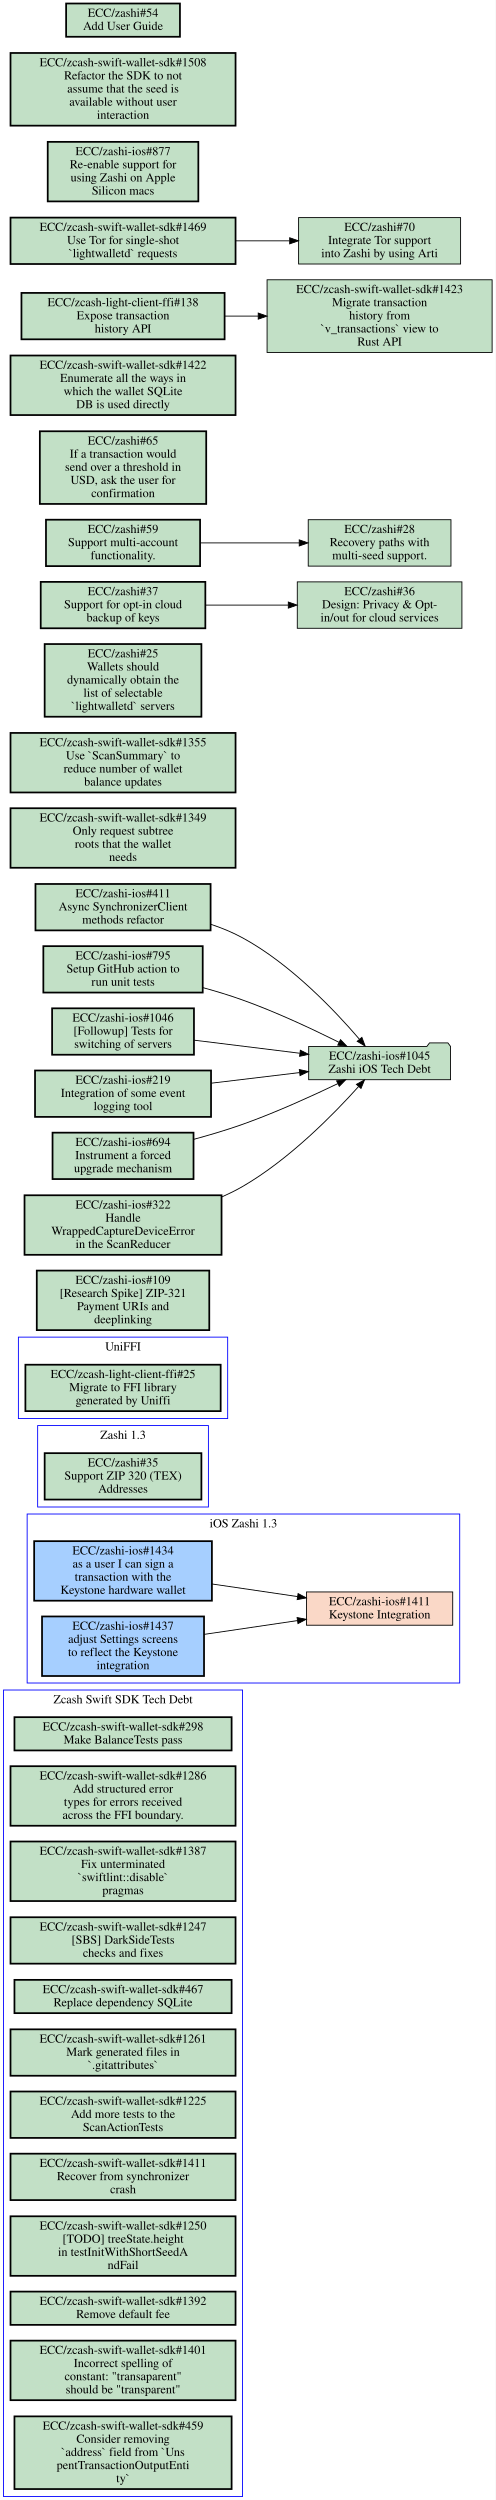
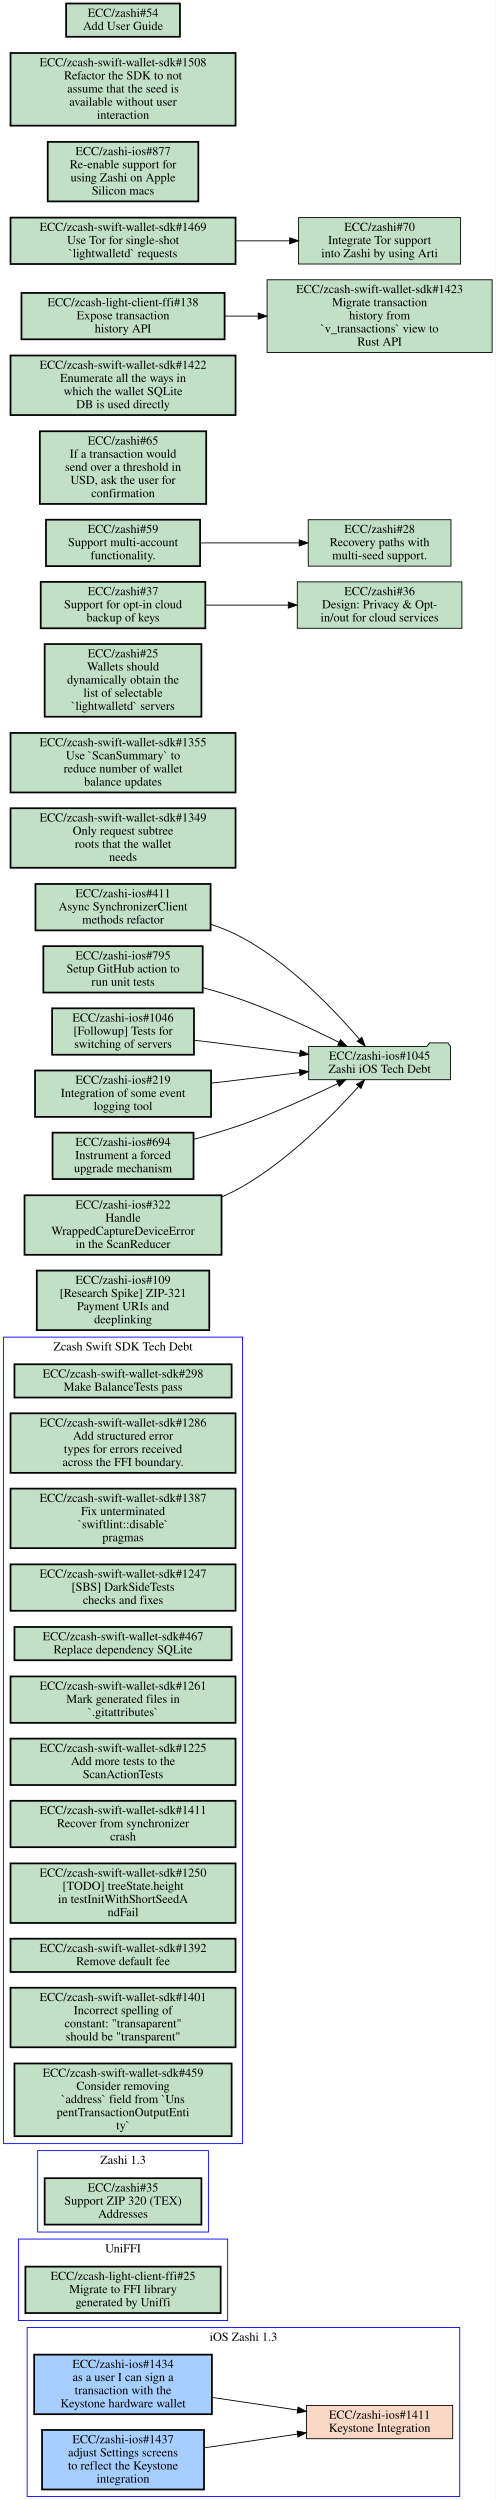
<svg xmlns="http://www.w3.org/2000/svg" xmlns:xlink="http://www.w3.org/1999/xlink" width="566pt" height="2855pt" viewBox="0.00 0.00 566.00 2855.00">
  <g id="graph0" class="graph" transform="scale(1 1) rotate(0) translate(4 2851)">
    <polygon fill="white" stroke="transparent" points="-4,4 -4,-2851 562,-2851 562,4 -4,4" />
    <g id="clust1" class="cluster">
-       <polygon fill="none" stroke="blue" points="27,-929 27,-1122 521,-1122 521,-929 27,-929" />
-       <text text-anchor="middle" x="274" y="-1106.8" font-family="Times,serif" font-size="14.00">iOS Zashi 1.3</text>
+       <polygon fill="none" stroke="blue" points="17,-201 17,-294 256,-294 256,-201 17,-201" />
+       <text text-anchor="middle" x="136.5" y="-278.8" font-family="Times,serif" font-size="14.00">UniFFI</text>
    </g>
    <g id="clust2" class="cluster">
-       <polygon fill="none" stroke="blue" points="39,-1130 39,-1223 234,-1223 234,-1130 39,-1130" />
-       <text text-anchor="middle" x="136.5" y="-1207.8" font-family="Times,serif" font-size="14.00">Zashi 1.3</text>
+       <polygon fill="none" stroke="blue" points="0,-403 0,-1324 273,-1324 273,-403 0,-403" />
+       <text text-anchor="middle" x="136.5" y="-1308.8" font-family="Times,serif" font-size="14.00">Zcash Swift SDK Tech Debt</text>
    </g>
    <g id="clust3" class="cluster">
-       <polygon fill="none" stroke="blue" points="17,-1231 17,-1324 256,-1324 256,-1231 17,-1231" />
-       <text text-anchor="middle" x="136.5" y="-1308.8" font-family="Times,serif" font-size="14.00">UniFFI</text>
+       <polygon fill="none" stroke="blue" points="39,-302 39,-395 234,-395 234,-302 39,-302" />
+       <text text-anchor="middle" x="136.5" y="-379.8" font-family="Times,serif" font-size="14.00">Zashi 1.3</text>
    </g>
    <g id="clust4" class="cluster">
-       <polygon fill="none" stroke="blue" points="0,0 0,-921 273,-921 273,0 0,0" />
-       <text text-anchor="middle" x="136.5" y="-905.8" font-family="Times,serif" font-size="14.00">Zcash Swift SDK Tech Debt</text>
-     </g>
-     <g id="node1" class="node closed">
+       <polygon fill="none" stroke="blue" points="27,0 27,-193 521,-193 521,0 27,0" />
+       <text text-anchor="middle" x="274" y="-177.8" font-family="Times,serif" font-size="14.00">iOS Zashi 1.3</text>
+     </g>
+     <g id="node1" class="node open">
      <g id="a_node1">
-         <a xlink:href="https://github.com/Electric-Coin-Company/zashi-ios/issues/1411" xlink:title="ECC/zashi-ios#1411&#10;Keystone Integration" target="_blank">
-           <polygon fill="#fad8c7" stroke="black" points="513,-1033 346,-1033 346,-995 513,-995 513,-1033" />
-           <text text-anchor="middle" x="429.5" y="-1017.8" font-family="Times,serif" font-size="14.00">ECC/zashi-ios#1411</text>
-           <text text-anchor="middle" x="429.5" y="-1002.8" font-family="Times,serif" font-size="14.00">Keystone Integration</text>
-         </a>
-       </g>
-     </g>
-     <g id="node2" class="node committed">
+         <a xlink:href="https://github.com/Electric-Coin-Company/zcash-light-client-ffi/issues/25" xlink:title="ECC/zcash-light-client-ffi#25&#10;Migrate to FFI library&#10;generated by Uniffi" target="_blank">
+           <polygon fill="#c2e0c6" stroke="black" stroke-width="2" points="248,-262.5 25,-262.5 25,-209.5 248,-209.5 248,-262.5" />
+           <text text-anchor="middle" x="136.5" y="-247.3" font-family="Times,serif" font-size="14.00">ECC/zcash-light-client-ffi#25</text>
+           <text text-anchor="middle" x="136.5" y="-232.3" font-family="Times,serif" font-size="14.00">Migrate to FFI library</text>
+           <text text-anchor="middle" x="136.5" y="-217.3" font-family="Times,serif" font-size="14.00">generated by Uniffi</text>
+         </a>
+       </g>
+     </g>
+     <g id="node2" class="node open">
      <g id="a_node2">
-         <a xlink:href="https://github.com/Electric-Coin-Company/zashi-ios/issues/1434" xlink:title="ECC/zashi-ios#1434&#10;as a user I can sign a&#10;transaction with the&#10;Keystone hardware wallet" target="_blank">
-           <polygon fill="#a6cfff" stroke="black" stroke-width="2" points="238,-1091 35,-1091 35,-1023 238,-1023 238,-1091" />
-           <text text-anchor="middle" x="136.5" y="-1075.8" font-family="Times,serif" font-size="14.00">ECC/zashi-ios#1434</text>
-           <text text-anchor="middle" x="136.5" y="-1060.8" font-family="Times,serif" font-size="14.00">as a user I can sign a</text>
-           <text text-anchor="middle" x="136.5" y="-1045.8" font-family="Times,serif" font-size="14.00">transaction with the</text>
-           <text text-anchor="middle" x="136.5" y="-1030.8" font-family="Times,serif" font-size="14.00">Keystone hardware wallet</text>
-         </a>
-       </g>
-     </g>
-     <g id="edge1" class="edge">
-       <path fill="none" stroke="black" d="M238.05,-1042.1C269.78,-1037.5 304.66,-1032.3 335.81,-1027.7" />
-       <polygon fill="black" stroke="black" points="336.41,-1031.15 345.78,-1026.2 335.37,-1024.23 336.41,-1031.15" />
-     </g>
-     <g id="node3" class="node committed">
+         <a xlink:href="https://github.com/Electric-Coin-Company/zcash-swift-wallet-sdk/issues/298" xlink:title="ECC/zcash-swift-wallet-sdk#298&#10;Make BalanceTests pass" target="_blank">
+           <polygon fill="#c2e0c6" stroke="black" stroke-width="2" points="260.5,-1293 12.5,-1293 12.5,-1255 260.5,-1255 260.5,-1293" />
+           <text text-anchor="middle" x="136.5" y="-1277.8" font-family="Times,serif" font-size="14.00">ECC/zcash-swift-wallet-sdk#298</text>
+           <text text-anchor="middle" x="136.5" y="-1262.8" font-family="Times,serif" font-size="14.00">Make BalanceTests pass</text>
+         </a>
+       </g>
+     </g>
+     <g id="node3" class="node open">
      <g id="a_node3">
-         <a xlink:href="https://github.com/Electric-Coin-Company/zashi-ios/issues/1437" xlink:title="ECC/zashi-ios#1437&#10;adjust Settings screens&#10;to reflect the Keystone&#10;integration" target="_blank">
-           <polygon fill="#a6cfff" stroke="black" stroke-width="2" points="229,-1005 44,-1005 44,-937 229,-937 229,-1005" />
-           <text text-anchor="middle" x="136.5" y="-989.8" font-family="Times,serif" font-size="14.00">ECC/zashi-ios#1437</text>
-           <text text-anchor="middle" x="136.5" y="-974.8" font-family="Times,serif" font-size="14.00">adjust Settings screens</text>
-           <text text-anchor="middle" x="136.5" y="-959.8" font-family="Times,serif" font-size="14.00">to reflect the Keystone</text>
-           <text text-anchor="middle" x="136.5" y="-944.8" font-family="Times,serif" font-size="14.00">integration</text>
-         </a>
-       </g>
-     </g>
-     <g id="edge2" class="edge">
-       <path fill="none" stroke="black" d="M229.17,-984.55C263.14,-989.57 301.66,-995.3 335.72,-1000.3" />
-       <polygon fill="black" stroke="black" points="335.26,-1003.77 345.67,-1001.8 336.3,-996.85 335.26,-1003.77" />
+         <a xlink:href="https://github.com/Electric-Coin-Company/zcash-swift-wallet-sdk/issues/1286" xlink:title="ECC/zcash-swift-wallet-sdk#1286&#10;Add structured error&#10;types for errors received&#10;across the FFI boundary." target="_blank">
+           <polygon fill="#c2e0c6" stroke="black" stroke-width="2" points="265,-1237 8,-1237 8,-1169 265,-1169 265,-1237" />
+           <text text-anchor="middle" x="136.5" y="-1221.8" font-family="Times,serif" font-size="14.00">ECC/zcash-swift-wallet-sdk#1286</text>
+           <text text-anchor="middle" x="136.5" y="-1206.8" font-family="Times,serif" font-size="14.00">Add structured error</text>
+           <text text-anchor="middle" x="136.5" y="-1191.8" font-family="Times,serif" font-size="14.00">types for errors received</text>
+           <text text-anchor="middle" x="136.5" y="-1176.8" font-family="Times,serif" font-size="14.00">across the FFI boundary.</text>
+         </a>
+       </g>
    </g>
    <g id="node4" class="node open">
      <g id="a_node4">
-         <a xlink:href="https://github.com/Electric-Coin-Company/zashi/issues/35" xlink:title="ECC/zashi#35&#10;Support ZIP 320 (TEX)&#10;Addresses" target="_blank">
-           <polygon fill="#c2e0c6" stroke="black" stroke-width="2" points="226,-1191.5 47,-1191.5 47,-1138.5 226,-1138.5 226,-1191.5" />
-           <text text-anchor="middle" x="136.5" y="-1176.3" font-family="Times,serif" font-size="14.00">ECC/zashi#35</text>
-           <text text-anchor="middle" x="136.5" y="-1161.3" font-family="Times,serif" font-size="14.00">Support ZIP 320 (TEX)</text>
-           <text text-anchor="middle" x="136.5" y="-1146.3" font-family="Times,serif" font-size="14.00">Addresses</text>
+         <a xlink:href="https://github.com/Electric-Coin-Company/zcash-swift-wallet-sdk/issues/1387" xlink:title="ECC/zcash-swift-wallet-sdk#1387&#10;Fix unterminated&#10;`swiftlint::disable`&#10;pragmas" target="_blank">
+           <polygon fill="#c2e0c6" stroke="black" stroke-width="2" points="265,-1151 8,-1151 8,-1083 265,-1083 265,-1151" />
+           <text text-anchor="middle" x="136.5" y="-1135.8" font-family="Times,serif" font-size="14.00">ECC/zcash-swift-wallet-sdk#1387</text>
+           <text text-anchor="middle" x="136.5" y="-1120.8" font-family="Times,serif" font-size="14.00">Fix unterminated</text>
+           <text text-anchor="middle" x="136.5" y="-1105.8" font-family="Times,serif" font-size="14.00">`swiftlint::disable`</text>
+           <text text-anchor="middle" x="136.5" y="-1090.8" font-family="Times,serif" font-size="14.00">pragmas</text>
        </a>
      </g>
    </g>
    <g id="node5" class="node open">
      <g id="a_node5">
-         <a xlink:href="https://github.com/Electric-Coin-Company/zcash-light-client-ffi/issues/25" xlink:title="ECC/zcash-light-client-ffi#25&#10;Migrate to FFI library&#10;generated by Uniffi" target="_blank">
-           <polygon fill="#c2e0c6" stroke="black" stroke-width="2" points="248,-1292.5 25,-1292.5 25,-1239.5 248,-1239.5 248,-1292.5" />
-           <text text-anchor="middle" x="136.5" y="-1277.3" font-family="Times,serif" font-size="14.00">ECC/zcash-light-client-ffi#25</text>
-           <text text-anchor="middle" x="136.5" y="-1262.3" font-family="Times,serif" font-size="14.00">Migrate to FFI library</text>
-           <text text-anchor="middle" x="136.5" y="-1247.3" font-family="Times,serif" font-size="14.00">generated by Uniffi</text>
+         <a xlink:href="https://github.com/Electric-Coin-Company/zcash-swift-wallet-sdk/issues/1247" xlink:title="ECC/zcash-swift-wallet-sdk#1247&#10;[SBS] DarkSideTests&#10;checks and fixes" target="_blank">
+           <polygon fill="#c2e0c6" stroke="black" stroke-width="2" points="265,-1064.5 8,-1064.5 8,-1011.5 265,-1011.5 265,-1064.5" />
+           <text text-anchor="middle" x="136.5" y="-1049.3" font-family="Times,serif" font-size="14.00">ECC/zcash-swift-wallet-sdk#1247</text>
+           <text text-anchor="middle" x="136.5" y="-1034.3" font-family="Times,serif" font-size="14.00">[SBS] DarkSideTests</text>
+           <text text-anchor="middle" x="136.5" y="-1019.3" font-family="Times,serif" font-size="14.00">checks and fixes</text>
        </a>
      </g>
    </g>
    <g id="node6" class="node open">
      <g id="a_node6">
-         <a xlink:href="https://github.com/Electric-Coin-Company/zcash-swift-wallet-sdk/issues/298" xlink:title="ECC/zcash-swift-wallet-sdk#298&#10;Make BalanceTests pass" target="_blank">
-           <polygon fill="#c2e0c6" stroke="black" stroke-width="2" points="260.5,-890 12.5,-890 12.5,-852 260.5,-852 260.5,-890" />
-           <text text-anchor="middle" x="136.5" y="-874.8" font-family="Times,serif" font-size="14.00">ECC/zcash-swift-wallet-sdk#298</text>
-           <text text-anchor="middle" x="136.5" y="-859.8" font-family="Times,serif" font-size="14.00">Make BalanceTests pass</text>
+         <a xlink:href="https://github.com/Electric-Coin-Company/zcash-swift-wallet-sdk/issues/467" xlink:title="ECC/zcash-swift-wallet-sdk#467&#10;Replace dependency SQLite" target="_blank">
+           <polygon fill="#c2e0c6" stroke="black" stroke-width="2" points="260.5,-993 12.5,-993 12.5,-955 260.5,-955 260.5,-993" />
+           <text text-anchor="middle" x="136.5" y="-977.8" font-family="Times,serif" font-size="14.00">ECC/zcash-swift-wallet-sdk#467</text>
+           <text text-anchor="middle" x="136.5" y="-962.8" font-family="Times,serif" font-size="14.00">Replace dependency SQLite</text>
        </a>
      </g>
    </g>
    <g id="node7" class="node open">
      <g id="a_node7">
-         <a xlink:href="https://github.com/Electric-Coin-Company/zcash-swift-wallet-sdk/issues/1286" xlink:title="ECC/zcash-swift-wallet-sdk#1286&#10;Add structured error&#10;types for errors received&#10;across the FFI boundary." target="_blank">
-           <polygon fill="#c2e0c6" stroke="black" stroke-width="2" points="265,-834 8,-834 8,-766 265,-766 265,-834" />
-           <text text-anchor="middle" x="136.5" y="-818.8" font-family="Times,serif" font-size="14.00">ECC/zcash-swift-wallet-sdk#1286</text>
-           <text text-anchor="middle" x="136.5" y="-803.8" font-family="Times,serif" font-size="14.00">Add structured error</text>
-           <text text-anchor="middle" x="136.5" y="-788.8" font-family="Times,serif" font-size="14.00">types for errors received</text>
-           <text text-anchor="middle" x="136.5" y="-773.8" font-family="Times,serif" font-size="14.00">across the FFI boundary.</text>
+         <a xlink:href="https://github.com/Electric-Coin-Company/zcash-swift-wallet-sdk/issues/1261" xlink:title="ECC/zcash-swift-wallet-sdk#1261&#10;Mark generated files in&#10;`.gitattributes`" target="_blank">
+           <polygon fill="#c2e0c6" stroke="black" stroke-width="2" points="265,-936.5 8,-936.5 8,-883.5 265,-883.5 265,-936.5" />
+           <text text-anchor="middle" x="136.5" y="-921.3" font-family="Times,serif" font-size="14.00">ECC/zcash-swift-wallet-sdk#1261</text>
+           <text text-anchor="middle" x="136.5" y="-906.3" font-family="Times,serif" font-size="14.00">Mark generated files in</text>
+           <text text-anchor="middle" x="136.5" y="-891.3" font-family="Times,serif" font-size="14.00">`.gitattributes`</text>
        </a>
      </g>
    </g>
    <g id="node8" class="node open">
      <g id="a_node8">
-         <a xlink:href="https://github.com/Electric-Coin-Company/zcash-swift-wallet-sdk/issues/1387" xlink:title="ECC/zcash-swift-wallet-sdk#1387&#10;Fix unterminated&#10;`swiftlint::disable`&#10;pragmas" target="_blank">
-           <polygon fill="#c2e0c6" stroke="black" stroke-width="2" points="265,-748 8,-748 8,-680 265,-680 265,-748" />
-           <text text-anchor="middle" x="136.5" y="-732.8" font-family="Times,serif" font-size="14.00">ECC/zcash-swift-wallet-sdk#1387</text>
-           <text text-anchor="middle" x="136.5" y="-717.8" font-family="Times,serif" font-size="14.00">Fix unterminated</text>
-           <text text-anchor="middle" x="136.5" y="-702.8" font-family="Times,serif" font-size="14.00">`swiftlint::disable`</text>
-           <text text-anchor="middle" x="136.5" y="-687.8" font-family="Times,serif" font-size="14.00">pragmas</text>
+         <a xlink:href="https://github.com/Electric-Coin-Company/zcash-swift-wallet-sdk/issues/1225" xlink:title="ECC/zcash-swift-wallet-sdk#1225&#10;Add more tests to the&#10;ScanActionTests" target="_blank">
+           <polygon fill="#c2e0c6" stroke="black" stroke-width="2" points="265,-865.5 8,-865.5 8,-812.5 265,-812.5 265,-865.5" />
+           <text text-anchor="middle" x="136.5" y="-850.3" font-family="Times,serif" font-size="14.00">ECC/zcash-swift-wallet-sdk#1225</text>
+           <text text-anchor="middle" x="136.5" y="-835.3" font-family="Times,serif" font-size="14.00">Add more tests to the</text>
+           <text text-anchor="middle" x="136.5" y="-820.3" font-family="Times,serif" font-size="14.00">ScanActionTests</text>
        </a>
      </g>
    </g>
    <g id="node9" class="node open">
      <g id="a_node9">
-         <a xlink:href="https://github.com/Electric-Coin-Company/zcash-swift-wallet-sdk/issues/1247" xlink:title="ECC/zcash-swift-wallet-sdk#1247&#10;[SBS] DarkSideTests&#10;checks and fixes" target="_blank">
-           <polygon fill="#c2e0c6" stroke="black" stroke-width="2" points="265,-661.5 8,-661.5 8,-608.5 265,-608.5 265,-661.5" />
-           <text text-anchor="middle" x="136.5" y="-646.3" font-family="Times,serif" font-size="14.00">ECC/zcash-swift-wallet-sdk#1247</text>
-           <text text-anchor="middle" x="136.5" y="-631.3" font-family="Times,serif" font-size="14.00">[SBS] DarkSideTests</text>
-           <text text-anchor="middle" x="136.5" y="-616.3" font-family="Times,serif" font-size="14.00">checks and fixes</text>
+         <a xlink:href="https://github.com/Electric-Coin-Company/zcash-swift-wallet-sdk/issues/1411" xlink:title="ECC/zcash-swift-wallet-sdk#1411&#10;Recover from synchronizer&#10;crash" target="_blank">
+           <polygon fill="#c2e0c6" stroke="black" stroke-width="2" points="265,-794.5 8,-794.5 8,-741.5 265,-741.5 265,-794.5" />
+           <text text-anchor="middle" x="136.5" y="-779.3" font-family="Times,serif" font-size="14.00">ECC/zcash-swift-wallet-sdk#1411</text>
+           <text text-anchor="middle" x="136.5" y="-764.3" font-family="Times,serif" font-size="14.00">Recover from synchronizer</text>
+           <text text-anchor="middle" x="136.5" y="-749.3" font-family="Times,serif" font-size="14.00">crash</text>
        </a>
      </g>
    </g>
    <g id="node10" class="node open">
      <g id="a_node10">
-         <a xlink:href="https://github.com/Electric-Coin-Company/zcash-swift-wallet-sdk/issues/467" xlink:title="ECC/zcash-swift-wallet-sdk#467&#10;Replace dependency SQLite" target="_blank">
-           <polygon fill="#c2e0c6" stroke="black" stroke-width="2" points="260.5,-590 12.5,-590 12.5,-552 260.5,-552 260.5,-590" />
-           <text text-anchor="middle" x="136.5" y="-574.8" font-family="Times,serif" font-size="14.00">ECC/zcash-swift-wallet-sdk#467</text>
-           <text text-anchor="middle" x="136.5" y="-559.8" font-family="Times,serif" font-size="14.00">Replace dependency SQLite</text>
+         <a xlink:href="https://github.com/Electric-Coin-Company/zcash-swift-wallet-sdk/issues/1250" xlink:title="ECC/zcash-swift-wallet-sdk#1250&#10;[TODO] treeState.height&#10;in testInitWithShortSeedA&#10;ndFail" target="_blank">
+           <polygon fill="#c2e0c6" stroke="black" stroke-width="2" points="265,-723 8,-723 8,-655 265,-655 265,-723" />
+           <text text-anchor="middle" x="136.5" y="-707.8" font-family="Times,serif" font-size="14.00">ECC/zcash-swift-wallet-sdk#1250</text>
+           <text text-anchor="middle" x="136.5" y="-692.8" font-family="Times,serif" font-size="14.00">[TODO] treeState.height</text>
+           <text text-anchor="middle" x="136.5" y="-677.8" font-family="Times,serif" font-size="14.00">in testInitWithShortSeedA</text>
+           <text text-anchor="middle" x="136.5" y="-662.8" font-family="Times,serif" font-size="14.00">ndFail</text>
        </a>
      </g>
    </g>
    <g id="node11" class="node open">
      <g id="a_node11">
-         <a xlink:href="https://github.com/Electric-Coin-Company/zcash-swift-wallet-sdk/issues/1261" xlink:title="ECC/zcash-swift-wallet-sdk#1261&#10;Mark generated files in&#10;`.gitattributes`" target="_blank">
-           <polygon fill="#c2e0c6" stroke="black" stroke-width="2" points="265,-533.5 8,-533.5 8,-480.5 265,-480.5 265,-533.5" />
-           <text text-anchor="middle" x="136.5" y="-518.3" font-family="Times,serif" font-size="14.00">ECC/zcash-swift-wallet-sdk#1261</text>
-           <text text-anchor="middle" x="136.5" y="-503.3" font-family="Times,serif" font-size="14.00">Mark generated files in</text>
-           <text text-anchor="middle" x="136.5" y="-488.3" font-family="Times,serif" font-size="14.00">`.gitattributes`</text>
+         <a xlink:href="https://github.com/Electric-Coin-Company/zcash-swift-wallet-sdk/issues/1392" xlink:title="ECC/zcash-swift-wallet-sdk#1392&#10;Remove default fee" target="_blank">
+           <polygon fill="#c2e0c6" stroke="black" stroke-width="2" points="265,-637 8,-637 8,-599 265,-599 265,-637" />
+           <text text-anchor="middle" x="136.5" y="-621.8" font-family="Times,serif" font-size="14.00">ECC/zcash-swift-wallet-sdk#1392</text>
+           <text text-anchor="middle" x="136.5" y="-606.8" font-family="Times,serif" font-size="14.00">Remove default fee</text>
        </a>
      </g>
    </g>
    <g id="node12" class="node open">
      <g id="a_node12">
-         <a xlink:href="https://github.com/Electric-Coin-Company/zcash-swift-wallet-sdk/issues/1225" xlink:title="ECC/zcash-swift-wallet-sdk#1225&#10;Add more tests to the&#10;ScanActionTests" target="_blank">
-           <polygon fill="#c2e0c6" stroke="black" stroke-width="2" points="265,-462.5 8,-462.5 8,-409.5 265,-409.5 265,-462.5" />
-           <text text-anchor="middle" x="136.5" y="-447.3" font-family="Times,serif" font-size="14.00">ECC/zcash-swift-wallet-sdk#1225</text>
-           <text text-anchor="middle" x="136.5" y="-432.3" font-family="Times,serif" font-size="14.00">Add more tests to the</text>
-           <text text-anchor="middle" x="136.5" y="-417.3" font-family="Times,serif" font-size="14.00">ScanActionTests</text>
+         <a xlink:href="https://github.com/Electric-Coin-Company/zcash-swift-wallet-sdk/issues/1401" xlink:title="ECC/zcash-swift-wallet-sdk#1401&#10;Incorrect spelling of&#10;constant: &quot;transaparent&quot;&#10;should be &quot;transparent&quot;" target="_blank">
+           <polygon fill="#c2e0c6" stroke="black" stroke-width="2" points="265,-581 8,-581 8,-513 265,-513 265,-581" />
+           <text text-anchor="middle" x="136.5" y="-565.8" font-family="Times,serif" font-size="14.00">ECC/zcash-swift-wallet-sdk#1401</text>
+           <text text-anchor="middle" x="136.5" y="-550.8" font-family="Times,serif" font-size="14.00">Incorrect spelling of</text>
+           <text text-anchor="middle" x="136.5" y="-535.8" font-family="Times,serif" font-size="14.00">constant: "transaparent"</text>
+           <text text-anchor="middle" x="136.5" y="-520.8" font-family="Times,serif" font-size="14.00">should be "transparent"</text>
        </a>
      </g>
    </g>
    <g id="node13" class="node open">
      <g id="a_node13">
-         <a xlink:href="https://github.com/Electric-Coin-Company/zcash-swift-wallet-sdk/issues/1411" xlink:title="ECC/zcash-swift-wallet-sdk#1411&#10;Recover from synchronizer&#10;crash" target="_blank">
-           <polygon fill="#c2e0c6" stroke="black" stroke-width="2" points="265,-391.5 8,-391.5 8,-338.5 265,-338.5 265,-391.5" />
-           <text text-anchor="middle" x="136.5" y="-376.3" font-family="Times,serif" font-size="14.00">ECC/zcash-swift-wallet-sdk#1411</text>
-           <text text-anchor="middle" x="136.5" y="-361.3" font-family="Times,serif" font-size="14.00">Recover from synchronizer</text>
-           <text text-anchor="middle" x="136.5" y="-346.3" font-family="Times,serif" font-size="14.00">crash</text>
+         <a xlink:href="https://github.com/Electric-Coin-Company/zcash-swift-wallet-sdk/issues/459" xlink:title="ECC/zcash-swift-wallet-sdk#459&#10;Consider removing&#10;`address` field from `Uns&#10;pentTransactionOutputEnti&#10;ty`" target="_blank">
+           <polygon fill="#c2e0c6" stroke="black" stroke-width="2" points="260.5,-494.5 12.5,-494.5 12.5,-411.5 260.5,-411.5 260.5,-494.5" />
+           <text text-anchor="middle" x="136.5" y="-479.3" font-family="Times,serif" font-size="14.00">ECC/zcash-swift-wallet-sdk#459</text>
+           <text text-anchor="middle" x="136.5" y="-464.3" font-family="Times,serif" font-size="14.00">Consider removing</text>
+           <text text-anchor="middle" x="136.5" y="-449.3" font-family="Times,serif" font-size="14.00">`address` field from `Uns</text>
+           <text text-anchor="middle" x="136.5" y="-434.3" font-family="Times,serif" font-size="14.00">pentTransactionOutputEnti</text>
+           <text text-anchor="middle" x="136.5" y="-419.3" font-family="Times,serif" font-size="14.00">ty`</text>
        </a>
      </g>
    </g>
    <g id="node14" class="node open">
      <g id="a_node14">
-         <a xlink:href="https://github.com/Electric-Coin-Company/zcash-swift-wallet-sdk/issues/1250" xlink:title="ECC/zcash-swift-wallet-sdk#1250&#10;[TODO] treeState.height&#10;in testInitWithShortSeedA&#10;ndFail" target="_blank">
-           <polygon fill="#c2e0c6" stroke="black" stroke-width="2" points="265,-320 8,-320 8,-252 265,-252 265,-320" />
-           <text text-anchor="middle" x="136.5" y="-304.8" font-family="Times,serif" font-size="14.00">ECC/zcash-swift-wallet-sdk#1250</text>
-           <text text-anchor="middle" x="136.5" y="-289.8" font-family="Times,serif" font-size="14.00">[TODO] treeState.height</text>
-           <text text-anchor="middle" x="136.5" y="-274.8" font-family="Times,serif" font-size="14.00">in testInitWithShortSeedA</text>
-           <text text-anchor="middle" x="136.5" y="-259.8" font-family="Times,serif" font-size="14.00">ndFail</text>
-         </a>
-       </g>
-     </g>
-     <g id="node15" class="node open">
+         <a xlink:href="https://github.com/Electric-Coin-Company/zashi/issues/35" xlink:title="ECC/zashi#35&#10;Support ZIP 320 (TEX)&#10;Addresses" target="_blank">
+           <polygon fill="#c2e0c6" stroke="black" stroke-width="2" points="226,-363.5 47,-363.5 47,-310.5 226,-310.5 226,-363.5" />
+           <text text-anchor="middle" x="136.5" y="-348.3" font-family="Times,serif" font-size="14.00">ECC/zashi#35</text>
+           <text text-anchor="middle" x="136.5" y="-333.3" font-family="Times,serif" font-size="14.00">Support ZIP 320 (TEX)</text>
+           <text text-anchor="middle" x="136.5" y="-318.3" font-family="Times,serif" font-size="14.00">Addresses</text>
+         </a>
+       </g>
+     </g>
+     <g id="node15" class="node closed">
      <g id="a_node15">
-         <a xlink:href="https://github.com/Electric-Coin-Company/zcash-swift-wallet-sdk/issues/1392" xlink:title="ECC/zcash-swift-wallet-sdk#1392&#10;Remove default fee" target="_blank">
-           <polygon fill="#c2e0c6" stroke="black" stroke-width="2" points="265,-234 8,-234 8,-196 265,-196 265,-234" />
-           <text text-anchor="middle" x="136.5" y="-218.8" font-family="Times,serif" font-size="14.00">ECC/zcash-swift-wallet-sdk#1392</text>
-           <text text-anchor="middle" x="136.5" y="-203.8" font-family="Times,serif" font-size="14.00">Remove default fee</text>
-         </a>
-       </g>
-     </g>
-     <g id="node16" class="node open">
+         <a xlink:href="https://github.com/Electric-Coin-Company/zashi-ios/issues/1411" xlink:title="ECC/zashi-ios#1411&#10;Keystone Integration" target="_blank">
+           <polygon fill="#fad8c7" stroke="black" points="513,-104 346,-104 346,-66 513,-66 513,-104" />
+           <text text-anchor="middle" x="429.5" y="-88.8" font-family="Times,serif" font-size="14.00">ECC/zashi-ios#1411</text>
+           <text text-anchor="middle" x="429.5" y="-73.8" font-family="Times,serif" font-size="14.00">Keystone Integration</text>
+         </a>
+       </g>
+     </g>
+     <g id="node16" class="node committed">
      <g id="a_node16">
-         <a xlink:href="https://github.com/Electric-Coin-Company/zcash-swift-wallet-sdk/issues/1401" xlink:title="ECC/zcash-swift-wallet-sdk#1401&#10;Incorrect spelling of&#10;constant: &quot;transaparent&quot;&#10;should be &quot;transparent&quot;" target="_blank">
-           <polygon fill="#c2e0c6" stroke="black" stroke-width="2" points="265,-178 8,-178 8,-110 265,-110 265,-178" />
-           <text text-anchor="middle" x="136.5" y="-162.8" font-family="Times,serif" font-size="14.00">ECC/zcash-swift-wallet-sdk#1401</text>
-           <text text-anchor="middle" x="136.5" y="-147.8" font-family="Times,serif" font-size="14.00">Incorrect spelling of</text>
-           <text text-anchor="middle" x="136.5" y="-132.8" font-family="Times,serif" font-size="14.00">constant: "transaparent"</text>
-           <text text-anchor="middle" x="136.5" y="-117.8" font-family="Times,serif" font-size="14.00">should be "transparent"</text>
-         </a>
-       </g>
-     </g>
-     <g id="node17" class="node open">
+         <a xlink:href="https://github.com/Electric-Coin-Company/zashi-ios/issues/1434" xlink:title="ECC/zashi-ios#1434&#10;as a user I can sign a&#10;transaction with the&#10;Keystone hardware wallet" target="_blank">
+           <polygon fill="#a6cfff" stroke="black" stroke-width="2" points="238,-162 35,-162 35,-94 238,-94 238,-162" />
+           <text text-anchor="middle" x="136.5" y="-146.8" font-family="Times,serif" font-size="14.00">ECC/zashi-ios#1434</text>
+           <text text-anchor="middle" x="136.5" y="-131.8" font-family="Times,serif" font-size="14.00">as a user I can sign a</text>
+           <text text-anchor="middle" x="136.5" y="-116.8" font-family="Times,serif" font-size="14.00">transaction with the</text>
+           <text text-anchor="middle" x="136.5" y="-101.8" font-family="Times,serif" font-size="14.00">Keystone hardware wallet</text>
+         </a>
+       </g>
+     </g>
+     <g id="edge1" class="edge">
+       <path fill="none" stroke="black" d="M238.05,-113.14C269.78,-108.45 304.66,-103.3 335.81,-98.7" />
+       <polygon fill="black" stroke="black" points="336.4,-102.15 345.78,-97.22 335.37,-95.23 336.4,-102.15" />
+     </g>
+     <g id="node17" class="node committed">
      <g id="a_node17">
-         <a xlink:href="https://github.com/Electric-Coin-Company/zcash-swift-wallet-sdk/issues/459" xlink:title="ECC/zcash-swift-wallet-sdk#459&#10;Consider removing&#10;`address` field from `Uns&#10;pentTransactionOutputEnti&#10;ty`" target="_blank">
-           <polygon fill="#c2e0c6" stroke="black" stroke-width="2" points="260.5,-91.5 12.5,-91.5 12.5,-8.5 260.5,-8.5 260.5,-91.5" />
-           <text text-anchor="middle" x="136.5" y="-76.3" font-family="Times,serif" font-size="14.00">ECC/zcash-swift-wallet-sdk#459</text>
-           <text text-anchor="middle" x="136.5" y="-61.3" font-family="Times,serif" font-size="14.00">Consider removing</text>
-           <text text-anchor="middle" x="136.5" y="-46.3" font-family="Times,serif" font-size="14.00">`address` field from `Uns</text>
-           <text text-anchor="middle" x="136.5" y="-31.3" font-family="Times,serif" font-size="14.00">pentTransactionOutputEnti</text>
-           <text text-anchor="middle" x="136.5" y="-16.3" font-family="Times,serif" font-size="14.00">ty`</text>
-         </a>
-       </g>
+         <a xlink:href="https://github.com/Electric-Coin-Company/zashi-ios/issues/1437" xlink:title="ECC/zashi-ios#1437&#10;adjust Settings screens&#10;to reflect the Keystone&#10;integration" target="_blank">
+           <polygon fill="#a6cfff" stroke="black" stroke-width="2" points="229,-76 44,-76 44,-8 229,-8 229,-76" />
+           <text text-anchor="middle" x="136.5" y="-60.8" font-family="Times,serif" font-size="14.00">ECC/zashi-ios#1437</text>
+           <text text-anchor="middle" x="136.5" y="-45.8" font-family="Times,serif" font-size="14.00">adjust Settings screens</text>
+           <text text-anchor="middle" x="136.5" y="-30.8" font-family="Times,serif" font-size="14.00">to reflect the Keystone</text>
+           <text text-anchor="middle" x="136.5" y="-15.8" font-family="Times,serif" font-size="14.00">integration</text>
+         </a>
+       </g>
+     </g>
+     <g id="edge2" class="edge">
+       <path fill="none" stroke="black" d="M229.17,-55.55C263.14,-60.56 301.66,-66.26 335.72,-71.29" />
+       <polygon fill="black" stroke="black" points="335.27,-74.76 345.67,-72.76 336.29,-67.84 335.27,-74.76" />
    </g>
    <g id="node18" class="node open">
      <g id="a_node18">
        <a xlink:href="https://github.com/Electric-Coin-Company/zashi-ios/issues/109" xlink:title="ECC/zashi-ios#109&#10;[Research Spike] ZIP-321&#10;Payment URIs and&#10;deeplinking" target="_blank">
          <polygon fill="#c2e0c6" stroke="black" stroke-width="2" points="235,-1400 38,-1400 38,-1332 235,-1332 235,-1400" />
          <text text-anchor="middle" x="136.5" y="-1384.8" font-family="Times,serif" font-size="14.00">ECC/zashi-ios#109</text>
          <text text-anchor="middle" x="136.5" y="-1369.8" font-family="Times,serif" font-size="14.00">[Research Spike] ZIP-321</text>
          <text text-anchor="middle" x="136.5" y="-1354.8" font-family="Times,serif" font-size="14.00">Payment URIs and</text>
          <text text-anchor="middle" x="136.5" y="-1339.8" font-family="Times,serif" font-size="14.00">deeplinking</text>
        </a>
      </g>
    </g>
    <g id="node19" class="node open">
      <g id="a_node19">
        <a xlink:href="https://github.com/Electric-Coin-Company/zashi-ios/issues/411" xlink:title="ECC/zashi-ios#411&#10;Async SynchronizerClient&#10;methods refactor" target="_blank">
          <polygon fill="#c2e0c6" stroke="black" stroke-width="2" points="236.5,-1841.5 36.5,-1841.5 36.5,-1788.5 236.5,-1788.5 236.5,-1841.5" />
          <text text-anchor="middle" x="136.5" y="-1826.3" font-family="Times,serif" font-size="14.00">ECC/zashi-ios#411</text>
          <text text-anchor="middle" x="136.5" y="-1811.3" font-family="Times,serif" font-size="14.00">Async SynchronizerClient</text>
          <text text-anchor="middle" x="136.5" y="-1796.3" font-family="Times,serif" font-size="14.00">methods refactor</text>
        </a>
      </g>
    </g>
    <g id="node20" class="node open">
      <g id="a_node20">
        <a xlink:href="https://github.com/Electric-Coin-Company/zashi-ios/issues/1045" xlink:title="ECC/zashi-ios#1045&#10;Zashi iOS Tech Debt" target="_blank">
          <polygon fill="#c2e0c6" stroke="black" points="510.5,-1656 507.5,-1660 486.5,-1660 483.5,-1656 348.5,-1656 348.5,-1618 510.5,-1618 510.5,-1656" />
          <text text-anchor="middle" x="429.5" y="-1640.8" font-family="Times,serif" font-size="14.00">ECC/zashi-ios#1045</text>
          <text text-anchor="middle" x="429.5" y="-1625.8" font-family="Times,serif" font-size="14.00">Zashi iOS Tech Debt</text>
        </a>
      </g>
    </g>
    <g id="edge3" class="edge">
      <path fill="none" stroke="black" d="M236.64,-1795.5C249.25,-1791.3 261.69,-1786.2 273,-1780 327.95,-1750.1 378.7,-1696.6 406.46,-1664.2" />
      <polygon fill="black" stroke="black" points="409.26,-1666.31 413.01,-1656.4 403.9,-1661.81 409.26,-1666.31" />
    </g>
    <g id="node21" class="node open">
      <g id="a_node21">
        <a xlink:href="https://github.com/Electric-Coin-Company/zashi-ios/issues/795" xlink:title="ECC/zashi-ios#795&#10;Setup GitHub action to&#10;run unit tests" target="_blank">
          <polygon fill="#c2e0c6" stroke="black" stroke-width="2" points="227.5,-1770.5 45.5,-1770.5 45.5,-1717.5 227.5,-1717.5 227.5,-1770.5" />
          <text text-anchor="middle" x="136.5" y="-1755.3" font-family="Times,serif" font-size="14.00">ECC/zashi-ios#795</text>
          <text text-anchor="middle" x="136.5" y="-1740.3" font-family="Times,serif" font-size="14.00">Setup GitHub action to</text>
          <text text-anchor="middle" x="136.5" y="-1725.3" font-family="Times,serif" font-size="14.00">run unit tests</text>
        </a>
      </g>
    </g>
    <g id="edge4" class="edge">
      <path fill="none" stroke="black" d="M227.84,-1723.1C243.06,-1718.9 258.59,-1714.2 273,-1709 311.08,-1695.4 352.57,-1675.9 383.1,-1660.7" />
      <polygon fill="black" stroke="black" points="384.86,-1663.73 392.21,-1656.1 381.71,-1657.48 384.86,-1663.73" />
    </g>
    <g id="node22" class="node open">
      <g id="a_node22">
        <a xlink:href="https://github.com/Electric-Coin-Company/zcash-swift-wallet-sdk/issues/1349" xlink:title="ECC/zcash-swift-wallet-sdk#1349&#10;Only request subtree&#10;roots that the wallet&#10;needs" target="_blank">
          <polygon fill="#c2e0c6" stroke="black" stroke-width="2" points="265,-1928 8,-1928 8,-1860 265,-1860 265,-1928" />
          <text text-anchor="middle" x="136.5" y="-1912.8" font-family="Times,serif" font-size="14.00">ECC/zcash-swift-wallet-sdk#1349</text>
          <text text-anchor="middle" x="136.5" y="-1897.8" font-family="Times,serif" font-size="14.00">Only request subtree</text>
          <text text-anchor="middle" x="136.5" y="-1882.8" font-family="Times,serif" font-size="14.00">roots that the wallet</text>
          <text text-anchor="middle" x="136.5" y="-1867.8" font-family="Times,serif" font-size="14.00">needs</text>
        </a>
      </g>
    </g>
    <g id="node23" class="node open">
      <g id="a_node23">
        <a xlink:href="https://github.com/Electric-Coin-Company/zcash-swift-wallet-sdk/issues/1355" xlink:title="ECC/zcash-swift-wallet-sdk#1355&#10;Use `ScanSummary` to&#10;reduce number of wallet&#10;balance updates" target="_blank">
          <polygon fill="#c2e0c6" stroke="black" stroke-width="2" points="265,-2014 8,-2014 8,-1946 265,-1946 265,-2014" />
          <text text-anchor="middle" x="136.5" y="-1998.8" font-family="Times,serif" font-size="14.00">ECC/zcash-swift-wallet-sdk#1355</text>
          <text text-anchor="middle" x="136.5" y="-1983.8" font-family="Times,serif" font-size="14.00">Use `ScanSummary` to</text>
          <text text-anchor="middle" x="136.5" y="-1968.8" font-family="Times,serif" font-size="14.00">reduce number of wallet</text>
          <text text-anchor="middle" x="136.5" y="-1953.8" font-family="Times,serif" font-size="14.00">balance updates</text>
        </a>
      </g>
    </g>
    <g id="node24" class="node open">
      <g id="a_node24">
        <a xlink:href="https://github.com/Electric-Coin-Company/zashi-ios/issues/1046" xlink:title="ECC/zashi-ios#1046&#10;[Followup] Tests for&#10;switching of servers" target="_blank">
          <polygon fill="#c2e0c6" stroke="black" stroke-width="2" points="217.5,-1699.5 55.5,-1699.5 55.5,-1646.5 217.5,-1646.5 217.5,-1699.5" />
          <text text-anchor="middle" x="136.5" y="-1684.3" font-family="Times,serif" font-size="14.00">ECC/zashi-ios#1046</text>
          <text text-anchor="middle" x="136.5" y="-1669.3" font-family="Times,serif" font-size="14.00">[Followup] Tests for</text>
          <text text-anchor="middle" x="136.5" y="-1654.3" font-family="Times,serif" font-size="14.00">switching of servers</text>
        </a>
      </g>
    </g>
    <g id="edge5" class="edge">
      <path fill="none" stroke="black" d="M217.79,-1663.1C255.16,-1658.4 299.77,-1652.9 338.3,-1648.2" />
      <polygon fill="black" stroke="black" points="338.99,-1651.64 348.47,-1646.9 338.11,-1644.7 338.99,-1651.64" />
    </g>
    <g id="node25" class="node open">
      <g id="a_node25">
        <a xlink:href="https://github.com/Electric-Coin-Company/zashi/issues/25" xlink:title="ECC/zashi#25&#10;Wallets should&#10;dynamically obtain the&#10;list of selectable&#10;`lightwalletd` servers" target="_blank">
          <polygon fill="#c2e0c6" stroke="black" stroke-width="2" points="226,-2115.5 47,-2115.5 47,-2032.5 226,-2032.5 226,-2115.5" />
          <text text-anchor="middle" x="136.5" y="-2100.3" font-family="Times,serif" font-size="14.00">ECC/zashi#25</text>
          <text text-anchor="middle" x="136.5" y="-2085.3" font-family="Times,serif" font-size="14.00">Wallets should</text>
          <text text-anchor="middle" x="136.5" y="-2070.3" font-family="Times,serif" font-size="14.00">dynamically obtain the</text>
          <text text-anchor="middle" x="136.5" y="-2055.3" font-family="Times,serif" font-size="14.00">list of selectable</text>
          <text text-anchor="middle" x="136.5" y="-2040.3" font-family="Times,serif" font-size="14.00">`lightwalletd` servers</text>
        </a>
      </g>
    </g>
    <g id="node26" class="node open">
      <g id="a_node26">
        <a xlink:href="https://github.com/Electric-Coin-Company/zashi/issues/37" xlink:title="ECC/zashi#37&#10;Support for opt-in cloud&#10;backup of keys" target="_blank">
          <polygon fill="#c2e0c6" stroke="black" stroke-width="2" points="230.5,-2186.5 42.5,-2186.5 42.5,-2133.5 230.5,-2133.5 230.5,-2186.5" />
          <text text-anchor="middle" x="136.5" y="-2171.3" font-family="Times,serif" font-size="14.00">ECC/zashi#37</text>
          <text text-anchor="middle" x="136.5" y="-2156.3" font-family="Times,serif" font-size="14.00">Support for opt-in cloud</text>
          <text text-anchor="middle" x="136.5" y="-2141.3" font-family="Times,serif" font-size="14.00">backup of keys</text>
        </a>
      </g>
    </g>
    <g id="node27" class="node open">
      <g id="a_node27">
        <a xlink:href="https://github.com/Electric-Coin-Company/zashi/issues/36" xlink:title="ECC/zashi#36&#10;Design: Privacy &amp; Opt-&#10;in/out for cloud services" target="_blank">
          <polygon fill="#c2e0c6" stroke="black" points="523.5,-2186.5 335.5,-2186.5 335.5,-2133.5 523.5,-2133.5 523.5,-2186.5" />
          <text text-anchor="middle" x="429.5" y="-2171.3" font-family="Times,serif" font-size="14.00">ECC/zashi#36</text>
          <text text-anchor="middle" x="429.5" y="-2156.3" font-family="Times,serif" font-size="14.00">Design: Privacy &amp; Opt-</text>
          <text text-anchor="middle" x="429.5" y="-2141.3" font-family="Times,serif" font-size="14.00">in/out for cloud services</text>
        </a>
      </g>
    </g>
    <g id="edge6" class="edge">
      <path fill="none" stroke="black" d="M230.77,-2160C260.8,-2160 294.24,-2160 324.95,-2160" />
      <polygon fill="black" stroke="black" points="325.25,-2163.5 335.25,-2160 325.25,-2156.5 325.25,-2163.5" />
    </g>
    <g id="node28" class="node open">
      <g id="a_node28">
        <a xlink:href="https://github.com/Electric-Coin-Company/zashi-ios/issues/219" xlink:title="ECC/zashi-ios#219&#10;Integration of some event&#10;logging tool" target="_blank">
          <polygon fill="#c2e0c6" stroke="black" stroke-width="2" points="237,-1628.5 36,-1628.5 36,-1575.5 237,-1575.5 237,-1628.5" />
          <text text-anchor="middle" x="136.5" y="-1613.3" font-family="Times,serif" font-size="14.00">ECC/zashi-ios#219</text>
          <text text-anchor="middle" x="136.5" y="-1598.3" font-family="Times,serif" font-size="14.00">Integration of some event</text>
          <text text-anchor="middle" x="136.5" y="-1583.3" font-family="Times,serif" font-size="14.00">logging tool</text>
        </a>
      </g>
    </g>
    <g id="edge7" class="edge">
      <path fill="none" stroke="black" d="M237.24,-1614C269.9,-1617.9 305.99,-1622.3 337.93,-1626.1" />
      <polygon fill="black" stroke="black" points="337.81,-1629.61 348.15,-1627.3 338.63,-1622.66 337.81,-1629.61" />
    </g>
    <g id="node29" class="node open">
      <g id="a_node29">
        <a xlink:href="https://github.com/Electric-Coin-Company/zashi-ios/issues/694" xlink:title="ECC/zashi-ios#694&#10;Instrument a forced&#10;upgrade mechanism" target="_blank">
          <polygon fill="#c2e0c6" stroke="black" stroke-width="2" points="217,-1557.5 56,-1557.5 56,-1504.5 217,-1504.5 217,-1557.5" />
          <text text-anchor="middle" x="136.5" y="-1542.3" font-family="Times,serif" font-size="14.00">ECC/zashi-ios#694</text>
          <text text-anchor="middle" x="136.5" y="-1527.3" font-family="Times,serif" font-size="14.00">Instrument a forced</text>
          <text text-anchor="middle" x="136.5" y="-1512.3" font-family="Times,serif" font-size="14.00">upgrade mechanism</text>
        </a>
      </g>
    </g>
    <g id="edge8" class="edge">
      <path fill="none" stroke="black" d="M217.34,-1549.9C235.79,-1554.9 255.22,-1560.7 273,-1567 310.42,-1580.3 351.31,-1598.9 381.77,-1613.5" />
      <polygon fill="black" stroke="black" points="380.35,-1616.7 390.87,-1618 383.46,-1610.43 380.35,-1616.7" />
    </g>
    <g id="node30" class="node open">
      <g id="a_node30">
        <a xlink:href="https://github.com/Electric-Coin-Company/zashi-ios/issues/322" xlink:title="ECC/zashi-ios#322&#10;Handle&#10;WrappedCaptureDeviceError&#10;in the ScanReducer" target="_blank">
          <polygon fill="#c2e0c6" stroke="black" stroke-width="2" points="249,-1486 24,-1486 24,-1418 249,-1418 249,-1486" />
          <text text-anchor="middle" x="136.5" y="-1470.8" font-family="Times,serif" font-size="14.00">ECC/zashi-ios#322</text>
          <text text-anchor="middle" x="136.5" y="-1455.8" font-family="Times,serif" font-size="14.00">Handle</text>
          <text text-anchor="middle" x="136.5" y="-1440.8" font-family="Times,serif" font-size="14.00">WrappedCaptureDeviceError</text>
          <text text-anchor="middle" x="136.5" y="-1425.8" font-family="Times,serif" font-size="14.00">in the ScanReducer</text>
        </a>
      </g>
    </g>
    <g id="edge9" class="edge">
      <path fill="none" stroke="black" d="M249.35,-1484.1C257.54,-1487.7 265.51,-1491.7 273,-1496 326.48,-1527 377.36,-1578.8 405.6,-1610.3" />
      <polygon fill="black" stroke="black" points="403.02,-1612.67 412.29,-1617.8 408.25,-1608.01 403.02,-1612.67" />
    </g>
    <g id="node31" class="node open">
      <g id="a_node31">
        <a xlink:href="https://github.com/Electric-Coin-Company/zashi/issues/59" xlink:title="ECC/zashi#59&#10;Support multi-account&#10;functionality." target="_blank">
          <polygon fill="#c2e0c6" stroke="black" stroke-width="2" points="224.5,-2257.5 48.5,-2257.5 48.5,-2204.5 224.5,-2204.5 224.5,-2257.5" />
          <text text-anchor="middle" x="136.5" y="-2242.3" font-family="Times,serif" font-size="14.00">ECC/zashi#59</text>
          <text text-anchor="middle" x="136.5" y="-2227.3" font-family="Times,serif" font-size="14.00">Support multi-account</text>
          <text text-anchor="middle" x="136.5" y="-2212.3" font-family="Times,serif" font-size="14.00">functionality.</text>
        </a>
      </g>
    </g>
    <g id="node32" class="node open">
      <g id="a_node32">
        <a xlink:href="https://github.com/Electric-Coin-Company/zashi/issues/28" xlink:title="ECC/zashi#28&#10;Recovery paths with&#10;multi-seed support." target="_blank">
          <polygon fill="#c2e0c6" stroke="black" points="511,-2257.5 348,-2257.5 348,-2204.5 511,-2204.5 511,-2257.5" />
          <text text-anchor="middle" x="429.5" y="-2242.3" font-family="Times,serif" font-size="14.00">ECC/zashi#28</text>
          <text text-anchor="middle" x="429.5" y="-2227.3" font-family="Times,serif" font-size="14.00">Recovery paths with</text>
          <text text-anchor="middle" x="429.5" y="-2212.3" font-family="Times,serif" font-size="14.00">multi-seed support.</text>
        </a>
      </g>
    </g>
    <g id="edge10" class="edge">
      <path fill="none" stroke="black" d="M224.81,-2231C260.46,-2231 301.7,-2231 337.71,-2231" />
      <polygon fill="black" stroke="black" points="337.72,-2234.5 347.72,-2231 337.72,-2227.5 337.72,-2234.5" />
    </g>
    <g id="node33" class="node open">
      <g id="a_node33">
        <a xlink:href="https://github.com/Electric-Coin-Company/zashi/issues/65" xlink:title="ECC/zashi#65&#10;If a transaction would&#10;send over a threshold in&#10;USD, ask the user for&#10;confirmation" target="_blank">
          <polygon fill="#c2e0c6" stroke="black" stroke-width="2" points="231.5,-2358.5 41.5,-2358.5 41.5,-2275.5 231.5,-2275.5 231.5,-2358.5" />
          <text text-anchor="middle" x="136.5" y="-2343.3" font-family="Times,serif" font-size="14.00">ECC/zashi#65</text>
          <text text-anchor="middle" x="136.5" y="-2328.3" font-family="Times,serif" font-size="14.00">If a transaction would</text>
          <text text-anchor="middle" x="136.5" y="-2313.3" font-family="Times,serif" font-size="14.00">send over a threshold in</text>
          <text text-anchor="middle" x="136.5" y="-2298.3" font-family="Times,serif" font-size="14.00">USD, ask the user for</text>
          <text text-anchor="middle" x="136.5" y="-2283.3" font-family="Times,serif" font-size="14.00">confirmation</text>
        </a>
      </g>
    </g>
    <g id="node34" class="node open">
      <g id="a_node34">
        <a xlink:href="https://github.com/Electric-Coin-Company/zcash-swift-wallet-sdk/issues/1422" xlink:title="ECC/zcash-swift-wallet-sdk#1422&#10;Enumerate all the ways in&#10;which the wallet SQLite&#10;DB is used directly" target="_blank">
          <polygon fill="#c2e0c6" stroke="black" stroke-width="2" points="265,-2445 8,-2445 8,-2377 265,-2377 265,-2445" />
          <text text-anchor="middle" x="136.5" y="-2429.8" font-family="Times,serif" font-size="14.00">ECC/zcash-swift-wallet-sdk#1422</text>
          <text text-anchor="middle" x="136.5" y="-2414.8" font-family="Times,serif" font-size="14.00">Enumerate all the ways in</text>
          <text text-anchor="middle" x="136.5" y="-2399.8" font-family="Times,serif" font-size="14.00">which the wallet SQLite</text>
          <text text-anchor="middle" x="136.5" y="-2384.8" font-family="Times,serif" font-size="14.00">DB is used directly</text>
        </a>
      </g>
    </g>
    <g id="node35" class="node open">
      <g id="a_node35">
        <a xlink:href="https://github.com/Electric-Coin-Company/zcash-light-client-ffi/issues/138" xlink:title="ECC/zcash-light-client-ffi#138&#10;Expose transaction&#10;history API" target="_blank">
          <polygon fill="#c2e0c6" stroke="black" stroke-width="2" points="252.5,-2516.5 20.5,-2516.5 20.5,-2463.5 252.5,-2463.5 252.5,-2516.5" />
          <text text-anchor="middle" x="136.5" y="-2501.3" font-family="Times,serif" font-size="14.00">ECC/zcash-light-client-ffi#138</text>
          <text text-anchor="middle" x="136.5" y="-2486.3" font-family="Times,serif" font-size="14.00">Expose transaction</text>
          <text text-anchor="middle" x="136.5" y="-2471.3" font-family="Times,serif" font-size="14.00">history API</text>
        </a>
      </g>
    </g>
    <g id="node36" class="node open">
      <g id="a_node36">
        <a xlink:href="https://github.com/Electric-Coin-Company/zcash-swift-wallet-sdk/issues/1423" xlink:title="ECC/zcash-swift-wallet-sdk#1423&#10;Migrate transaction&#10;history from&#10;`v_transactions` view to&#10;Rust API" target="_blank">
          <polygon fill="#c2e0c6" stroke="black" points="558,-2531.5 301,-2531.5 301,-2448.5 558,-2448.5 558,-2531.5" />
          <text text-anchor="middle" x="429.5" y="-2516.3" font-family="Times,serif" font-size="14.00">ECC/zcash-swift-wallet-sdk#1423</text>
          <text text-anchor="middle" x="429.5" y="-2501.3" font-family="Times,serif" font-size="14.00">Migrate transaction</text>
          <text text-anchor="middle" x="429.5" y="-2486.3" font-family="Times,serif" font-size="14.00">history from</text>
          <text text-anchor="middle" x="429.5" y="-2471.3" font-family="Times,serif" font-size="14.00">`v_transactions` view to</text>
          <text text-anchor="middle" x="429.5" y="-2456.3" font-family="Times,serif" font-size="14.00">Rust API</text>
        </a>
      </g>
    </g>
    <g id="edge11" class="edge">
      <path fill="none" stroke="black" d="M252.51,-2490C265.05,-2490 277.9,-2490 290.67,-2490" />
      <polygon fill="black" stroke="black" points="290.89,-2493.5 300.89,-2490 290.89,-2486.5 290.89,-2493.5" />
    </g>
    <g id="node37" class="node open">
      <g id="a_node37">
        <a xlink:href="https://github.com/Electric-Coin-Company/zashi/issues/70" xlink:title="ECC/zashi#70&#10;Integrate Tor support&#10;into Zashi by using Arti" target="_blank">
          <polygon fill="#c2e0c6" stroke="black" points="522,-2602.5 337,-2602.5 337,-2549.5 522,-2549.5 522,-2602.5" />
          <text text-anchor="middle" x="429.5" y="-2587.3" font-family="Times,serif" font-size="14.00">ECC/zashi#70</text>
          <text text-anchor="middle" x="429.5" y="-2572.3" font-family="Times,serif" font-size="14.00">Integrate Tor support</text>
          <text text-anchor="middle" x="429.5" y="-2557.3" font-family="Times,serif" font-size="14.00">into Zashi by using Arti</text>
        </a>
      </g>
    </g>
    <g id="node38" class="node open">
      <g id="a_node38">
        <a xlink:href="https://github.com/Electric-Coin-Company/zcash-swift-wallet-sdk/issues/1469" xlink:title="ECC/zcash-swift-wallet-sdk#1469&#10;Use Tor for single-shot&#10;`lightwalletd` requests" target="_blank">
          <polygon fill="#c2e0c6" stroke="black" stroke-width="2" points="265,-2602.5 8,-2602.5 8,-2549.5 265,-2549.5 265,-2602.5" />
          <text text-anchor="middle" x="136.5" y="-2587.3" font-family="Times,serif" font-size="14.00">ECC/zcash-swift-wallet-sdk#1469</text>
          <text text-anchor="middle" x="136.5" y="-2572.3" font-family="Times,serif" font-size="14.00">Use Tor for single-shot</text>
          <text text-anchor="middle" x="136.5" y="-2557.3" font-family="Times,serif" font-size="14.00">`lightwalletd` requests</text>
        </a>
      </g>
    </g>
    <g id="edge12" class="edge">
      <path fill="none" stroke="black" d="M265.14,-2576C285.68,-2576 306.71,-2576 326.55,-2576" />
      <polygon fill="black" stroke="black" points="326.81,-2579.5 336.81,-2576 326.81,-2572.5 326.81,-2579.5" />
    </g>
    <g id="node39" class="node open">
      <g id="a_node39">
        <a xlink:href="https://github.com/Electric-Coin-Company/zashi-ios/issues/877" xlink:title="ECC/zashi-ios#877&#10;Re-enable support for&#10;using Zashi on Apple&#10;Silicon macs" target="_blank">
          <polygon fill="#c2e0c6" stroke="black" stroke-width="2" points="222.5,-2689 50.5,-2689 50.5,-2621 222.5,-2621 222.5,-2689" />
          <text text-anchor="middle" x="136.5" y="-2673.8" font-family="Times,serif" font-size="14.00">ECC/zashi-ios#877</text>
          <text text-anchor="middle" x="136.5" y="-2658.8" font-family="Times,serif" font-size="14.00">Re-enable support for</text>
          <text text-anchor="middle" x="136.5" y="-2643.8" font-family="Times,serif" font-size="14.00">using Zashi on Apple</text>
          <text text-anchor="middle" x="136.5" y="-2628.8" font-family="Times,serif" font-size="14.00">Silicon macs</text>
        </a>
      </g>
    </g>
    <g id="node40" class="node open">
      <g id="a_node40">
        <a xlink:href="https://github.com/Electric-Coin-Company/zcash-swift-wallet-sdk/issues/1508" xlink:title="ECC/zcash-swift-wallet-sdk#1508&#10;Refactor the SDK to not&#10;assume that the seed is&#10;available without user&#10;interaction" target="_blank">
          <polygon fill="#c2e0c6" stroke="black" stroke-width="2" points="265,-2790.5 8,-2790.5 8,-2707.5 265,-2707.5 265,-2790.5" />
          <text text-anchor="middle" x="136.5" y="-2775.3" font-family="Times,serif" font-size="14.00">ECC/zcash-swift-wallet-sdk#1508</text>
          <text text-anchor="middle" x="136.5" y="-2760.3" font-family="Times,serif" font-size="14.00">Refactor the SDK to not</text>
          <text text-anchor="middle" x="136.5" y="-2745.3" font-family="Times,serif" font-size="14.00">assume that the seed is</text>
          <text text-anchor="middle" x="136.5" y="-2730.3" font-family="Times,serif" font-size="14.00">available without user</text>
          <text text-anchor="middle" x="136.5" y="-2715.3" font-family="Times,serif" font-size="14.00">interaction</text>
        </a>
      </g>
    </g>
    <g id="node41" class="node open">
      <g id="a_node41">
        <a xlink:href="https://github.com/Electric-Coin-Company/zashi/issues/54" xlink:title="ECC/zashi#54&#10;Add User Guide" target="_blank">
          <polygon fill="#c2e0c6" stroke="black" stroke-width="2" points="201.5,-2847 71.5,-2847 71.5,-2809 201.5,-2809 201.5,-2847" />
          <text text-anchor="middle" x="136.5" y="-2831.8" font-family="Times,serif" font-size="14.00">ECC/zashi#54</text>
          <text text-anchor="middle" x="136.5" y="-2816.8" font-family="Times,serif" font-size="14.00">Add User Guide</text>
        </a>
      </g>
    </g>
  </g>
</svg>
